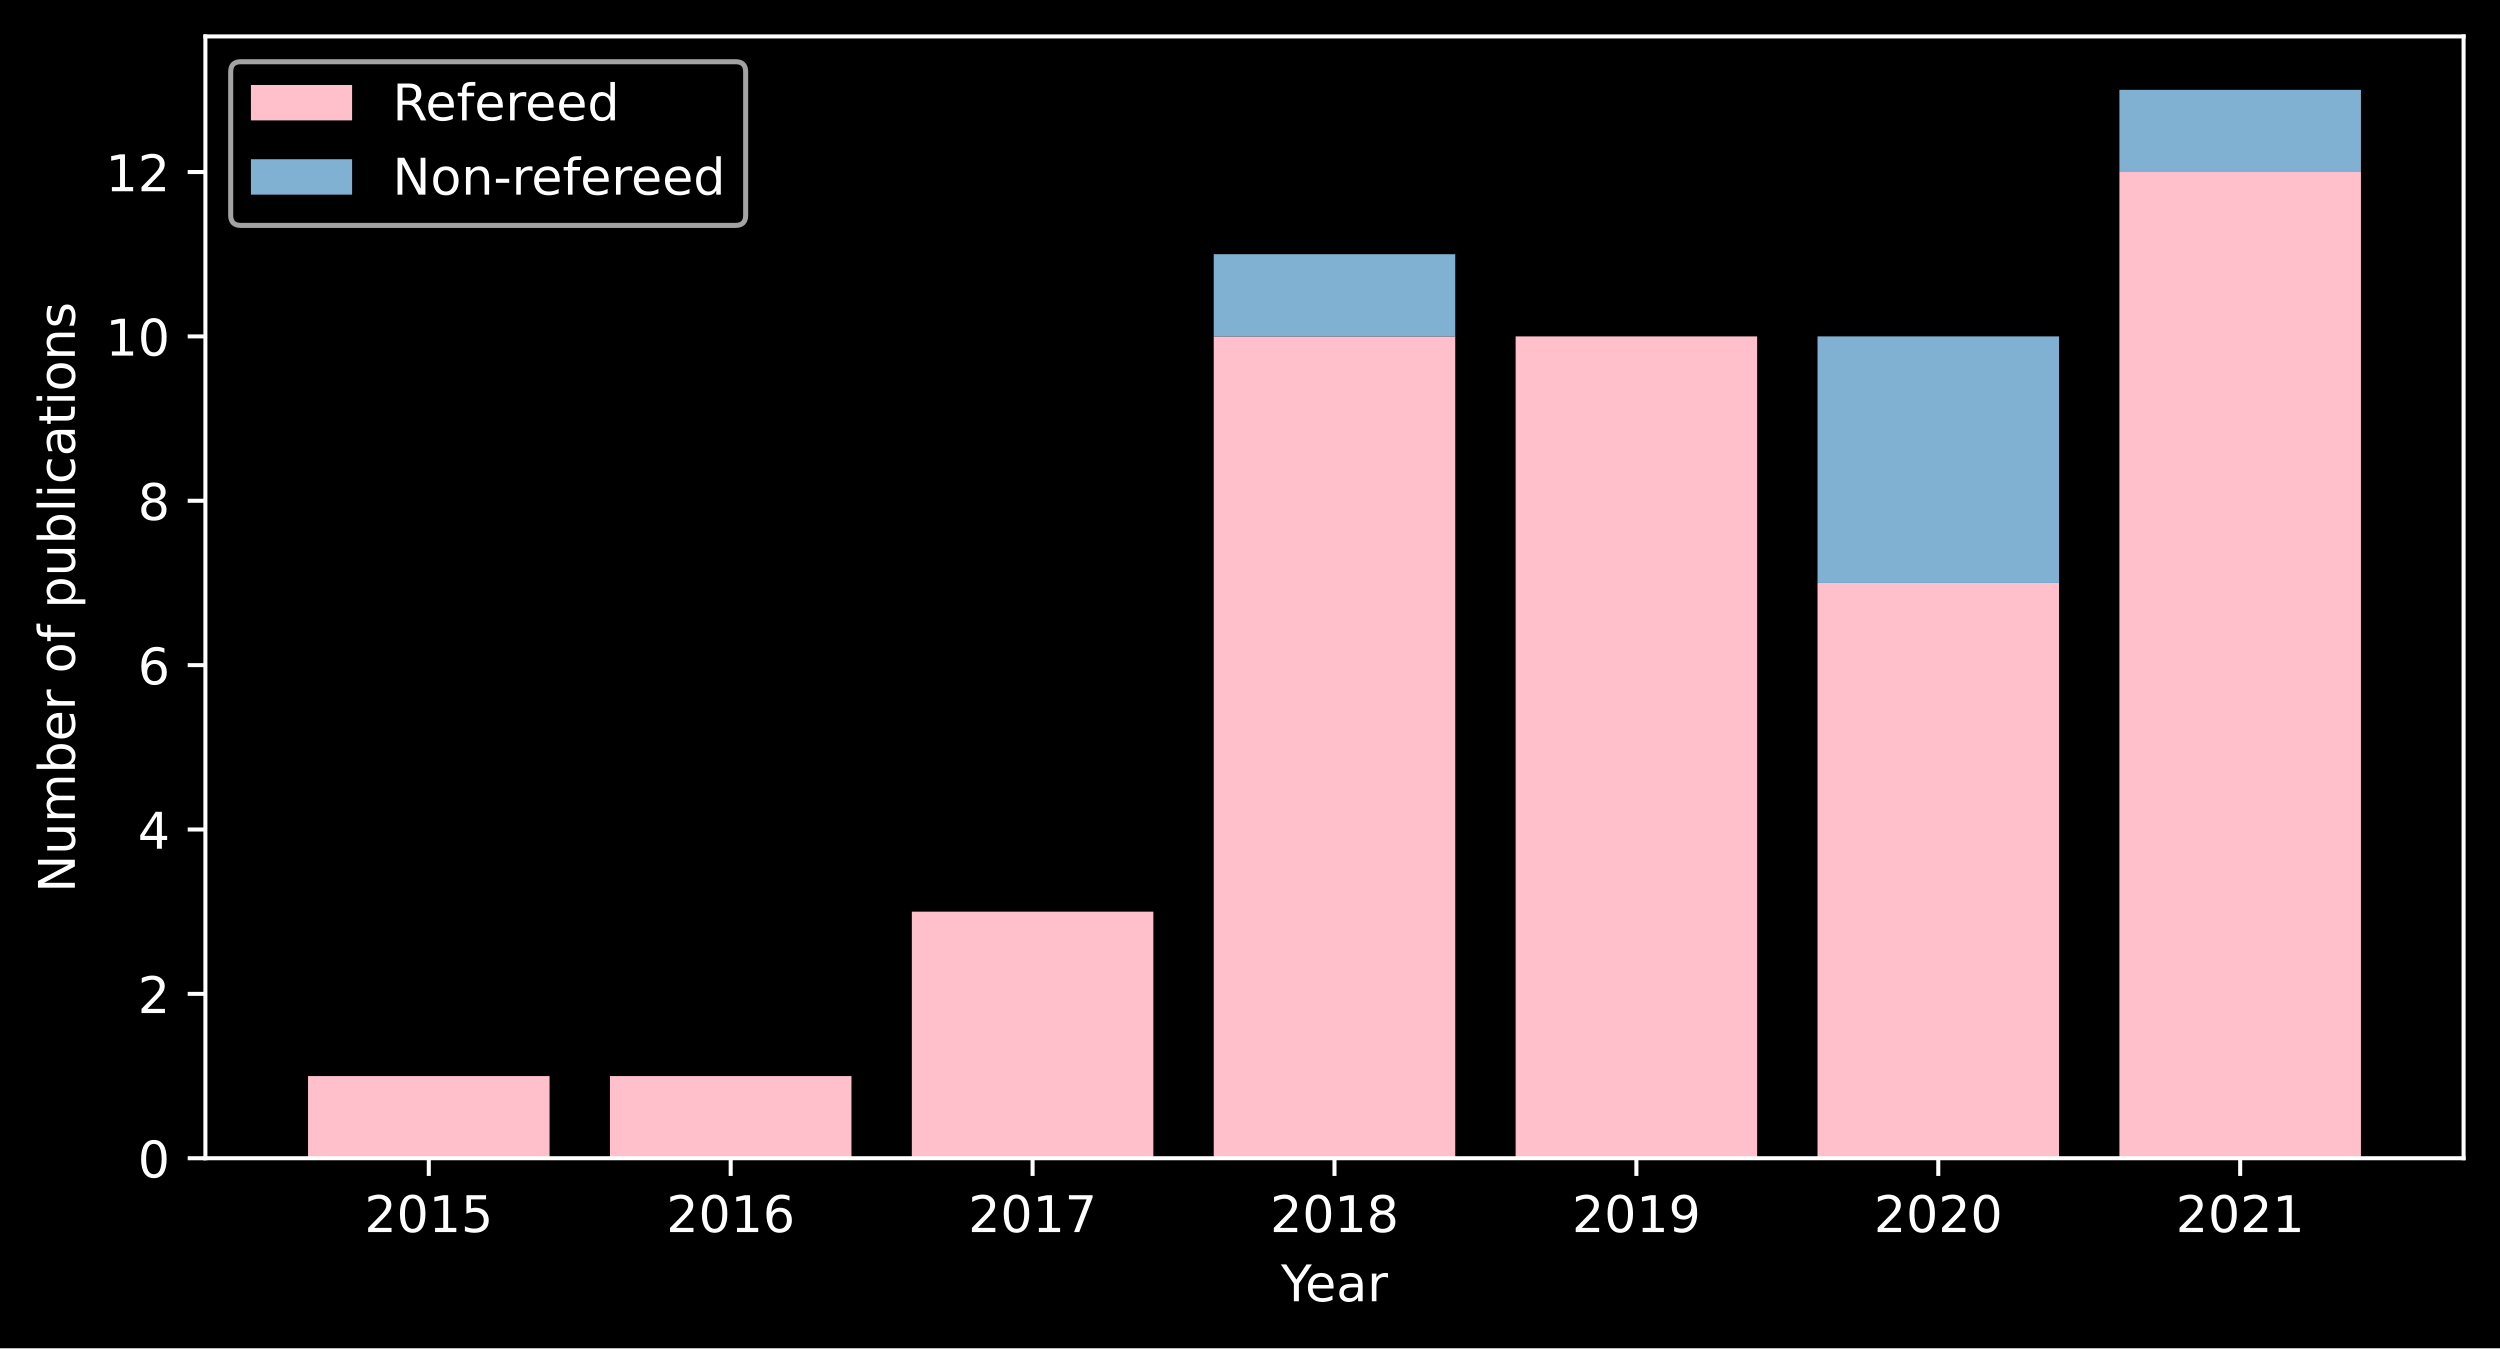
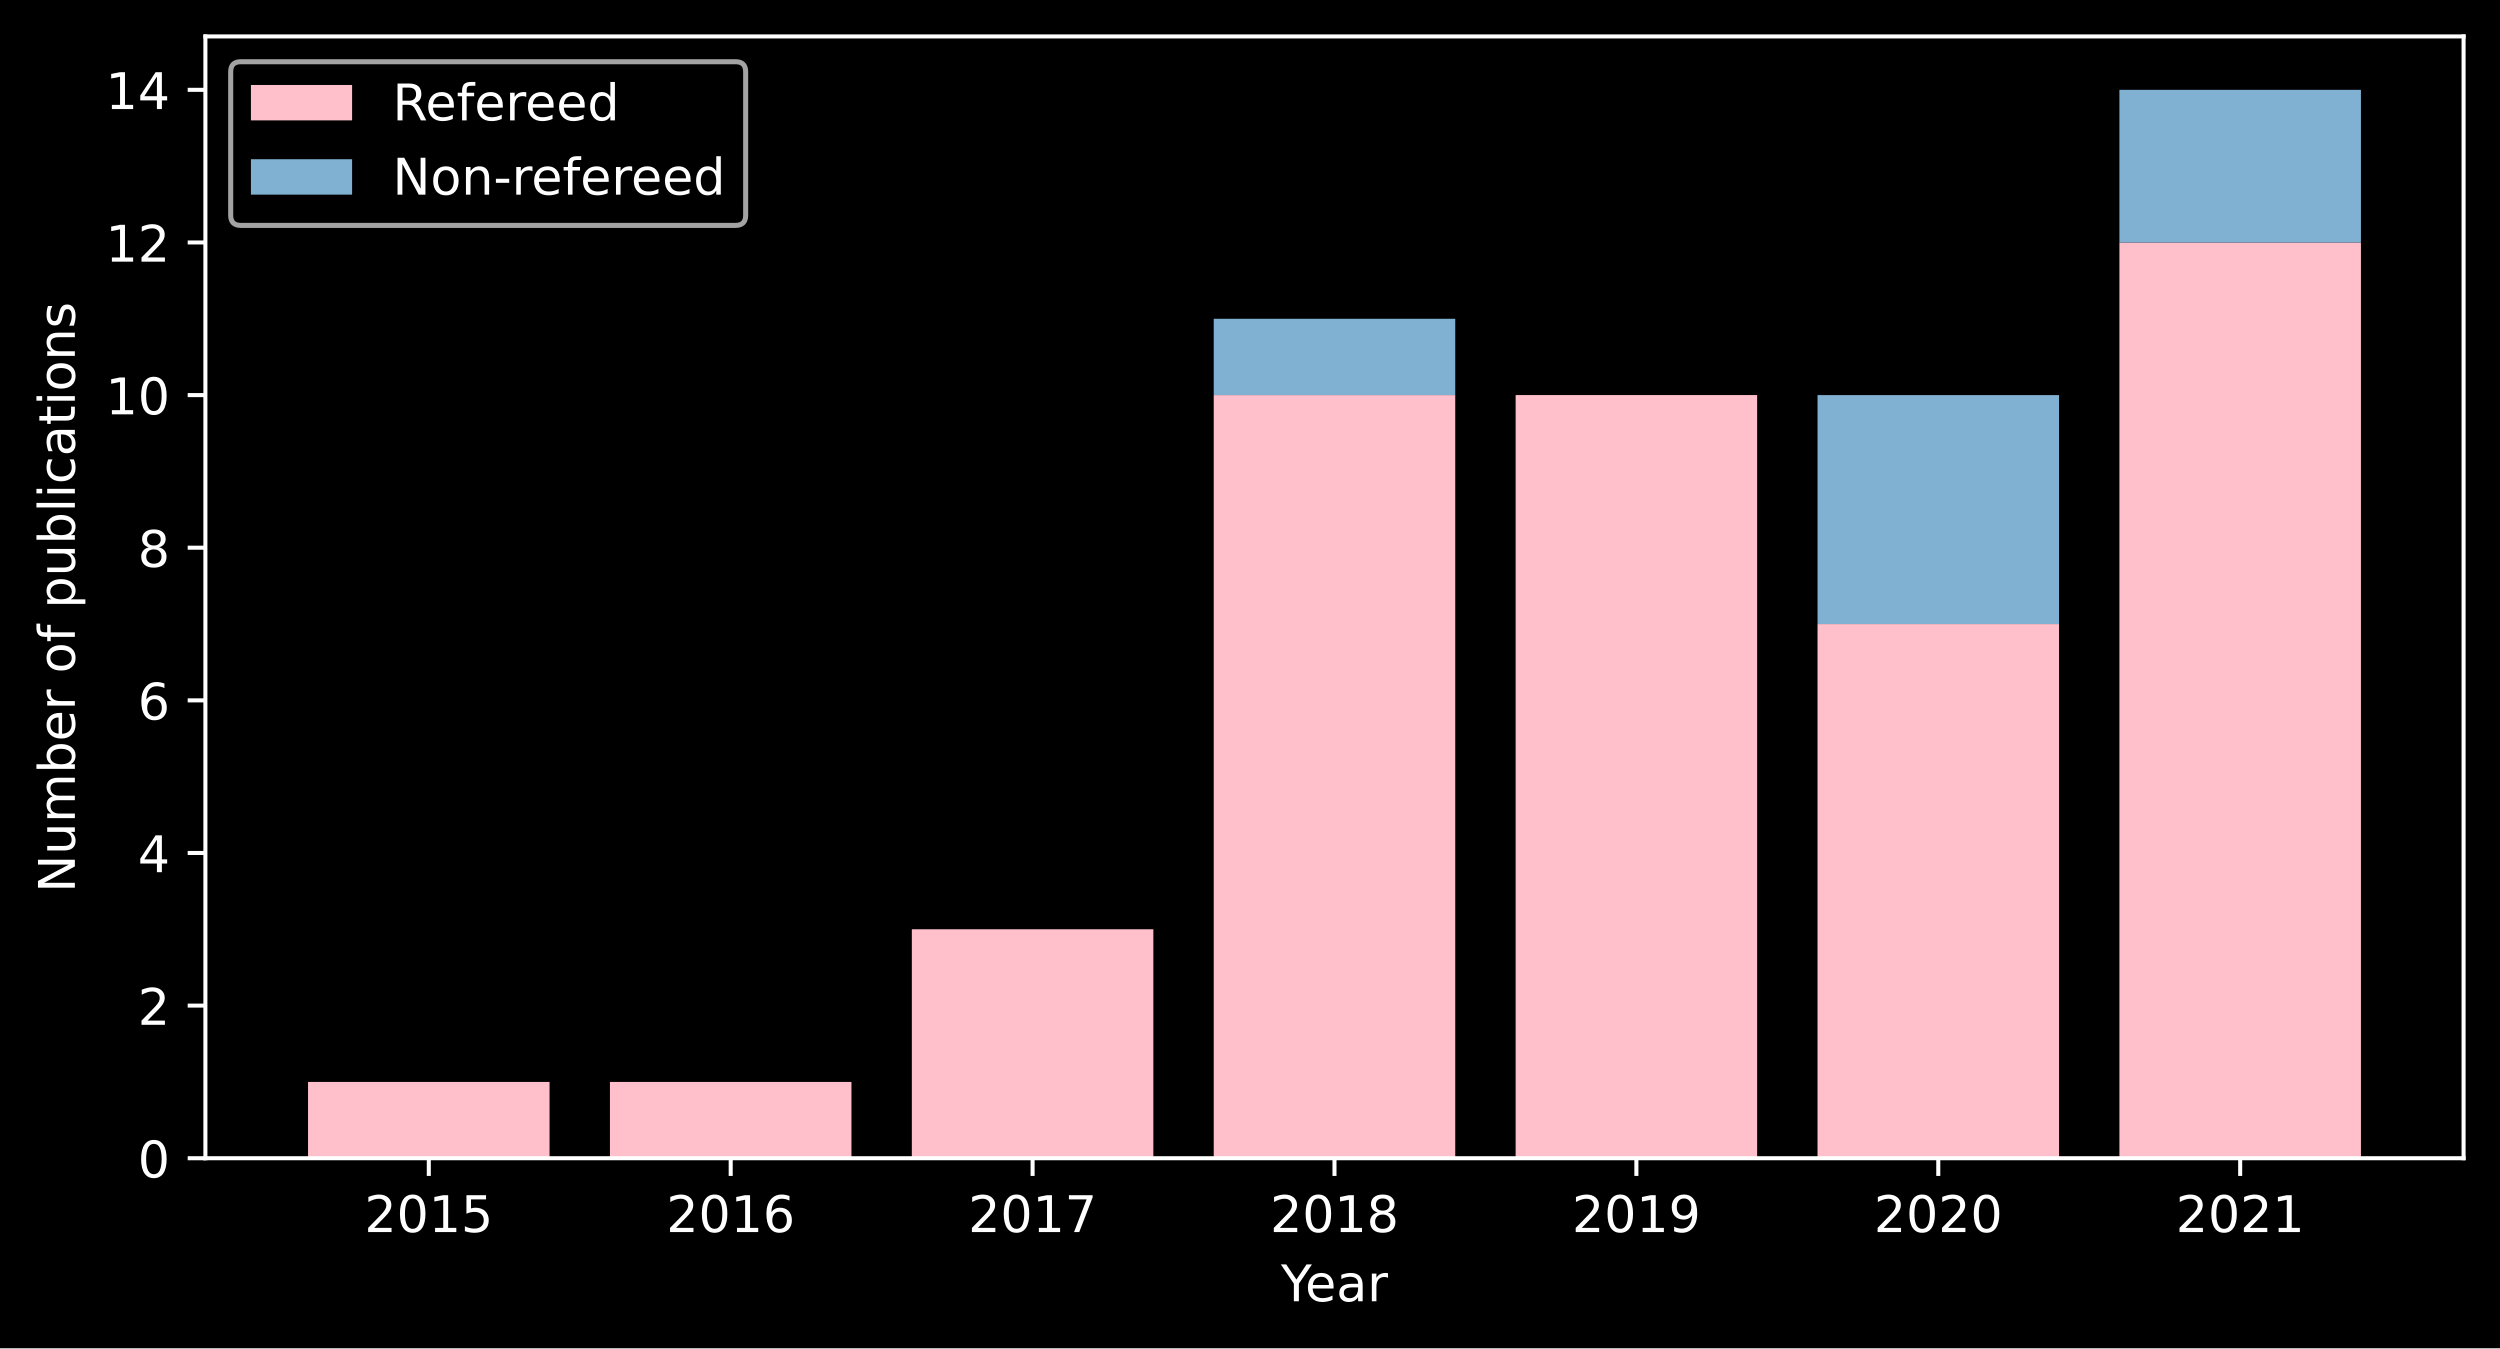
<svg xmlns="http://www.w3.org/2000/svg" xmlns:xlink="http://www.w3.org/1999/xlink" width="494.203pt" height="266.516pt" viewBox="0 0 494.203 266.516" version="1.1">
  <defs>
    <style type="text/css">*{stroke-linejoin: round; stroke-linecap: butt}</style>
  </defs>
  <g id="figure_1">
    <g id="patch_1">
      <path d="M 0 266.516  L 494.203 266.516  L 494.203 0  L 0 0  z " />
    </g>
    <g id="axes_1">
      <g id="patch_2">
        <path d="M 40.603 228.96  L 487.003 228.96  L 487.003 7.2  L 40.603 7.2  z " />
      </g>
      <g id="patch_3">
-         <path d="M 418.969 228.96  L 466.712 228.96  L 466.712 34.006  L 418.969 34.006  z " clip-path="url(#p8ed94b02b1)" style="fill: #ffc0cb" />
+         <path d="M 418.969 228.96  L 466.712 228.96  L 466.712 47.931  L 418.969 47.931  z " clip-path="url(#pe2a1e27dfe)" style="fill: #ffc0cb" />
      </g>
      <g id="patch_4">
-         <path d="M 359.29 228.96  L 407.033 228.96  L 407.033 115.237  L 359.29 115.237  z " clip-path="url(#p8ed94b02b1)" style="fill: #ffc0cb" />
+         <path d="M 359.29 228.96  L 407.033 228.96  L 407.033 123.36  L 359.29 123.36  z " clip-path="url(#pe2a1e27dfe)" style="fill: #ffc0cb" />
      </g>
      <g id="patch_5">
-         <path d="M 299.611 228.96  L 347.354 228.96  L 347.354 66.498  L 299.611 66.498  z " clip-path="url(#p8ed94b02b1)" style="fill: #ffc0cb" />
+         <path d="M 299.611 228.96  L 347.354 228.96  L 347.354 78.103  L 299.611 78.103  z " clip-path="url(#pe2a1e27dfe)" style="fill: #ffc0cb" />
      </g>
      <g id="patch_6">
-         <path d="M 239.931 228.96  L 287.675 228.96  L 287.675 66.498  L 239.931 66.498  z " clip-path="url(#p8ed94b02b1)" style="fill: #ffc0cb" />
+         <path d="M 239.931 228.96  L 287.675 228.96  L 287.675 78.103  L 239.931 78.103  z " clip-path="url(#pe2a1e27dfe)" style="fill: #ffc0cb" />
      </g>
      <g id="patch_7">
-         <path d="M 180.252 228.96  L 227.996 228.96  L 227.996 180.222  L 180.252 180.222  z " clip-path="url(#p8ed94b02b1)" style="fill: #ffc0cb" />
+         <path d="M 180.252 228.96  L 227.996 228.96  L 227.996 183.703  L 180.252 183.703  z " clip-path="url(#pe2a1e27dfe)" style="fill: #ffc0cb" />
      </g>
      <g id="patch_8">
-         <path d="M 120.573 228.96  L 168.316 228.96  L 168.316 212.714  L 120.573 212.714  z " clip-path="url(#p8ed94b02b1)" style="fill: #ffc0cb" />
+         <path d="M 120.573 228.96  L 168.316 228.96  L 168.316 213.874  L 120.573 213.874  z " clip-path="url(#pe2a1e27dfe)" style="fill: #ffc0cb" />
      </g>
      <g id="patch_9">
-         <path d="M 60.894 228.96  L 108.637 228.96  L 108.637 212.714  L 60.894 212.714  z " clip-path="url(#p8ed94b02b1)" style="fill: #ffc0cb" />
+         <path d="M 60.894 228.96  L 108.637 228.96  L 108.637 213.874  L 60.894 213.874  z " clip-path="url(#pe2a1e27dfe)" style="fill: #ffc0cb" />
      </g>
      <g id="patch_10">
-         <path d="M 418.969 34.006  L 466.712 34.006  L 466.712 17.76  L 418.969 17.76  z " clip-path="url(#p8ed94b02b1)" style="fill: #81b1d2" />
+         <path d="M 418.969 47.931  L 466.712 47.931  L 466.712 17.76  L 418.969 17.76  z " clip-path="url(#pe2a1e27dfe)" style="fill: #81b1d2" />
      </g>
      <g id="patch_11">
-         <path d="M 359.29 115.237  L 407.033 115.237  L 407.033 66.498  L 359.29 66.498  z " clip-path="url(#p8ed94b02b1)" style="fill: #81b1d2" />
+         <path d="M 359.29 123.36  L 407.033 123.36  L 407.033 78.103  L 359.29 78.103  z " clip-path="url(#pe2a1e27dfe)" style="fill: #81b1d2" />
      </g>
      <g id="patch_12">
-         <path d="M 299.611 66.498  L 347.354 66.498  L 347.354 66.498  L 299.611 66.498  z " clip-path="url(#p8ed94b02b1)" style="fill: #81b1d2" />
+         <path d="M 299.611 78.103  L 347.354 78.103  L 347.354 78.103  L 299.611 78.103  z " clip-path="url(#pe2a1e27dfe)" style="fill: #81b1d2" />
      </g>
      <g id="patch_13">
-         <path d="M 239.931 66.498  L 287.675 66.498  L 287.675 50.252  L 239.931 50.252  z " clip-path="url(#p8ed94b02b1)" style="fill: #81b1d2" />
+         <path d="M 239.931 78.103  L 287.675 78.103  L 287.675 63.017  L 239.931 63.017  z " clip-path="url(#pe2a1e27dfe)" style="fill: #81b1d2" />
      </g>
      <g id="patch_14">
-         <path d="M 180.252 180.222  L 227.996 180.222  L 227.996 180.222  L 180.252 180.222  z " clip-path="url(#p8ed94b02b1)" style="fill: #81b1d2" />
+         <path d="M 180.252 183.703  L 227.996 183.703  L 227.996 183.703  L 180.252 183.703  z " clip-path="url(#pe2a1e27dfe)" style="fill: #81b1d2" />
      </g>
      <g id="patch_15">
-         <path d="M 120.573 212.714  L 168.316 212.714  L 168.316 212.714  L 120.573 212.714  z " clip-path="url(#p8ed94b02b1)" style="fill: #81b1d2" />
+         <path d="M 120.573 213.874  L 168.316 213.874  L 168.316 213.874  L 120.573 213.874  z " clip-path="url(#pe2a1e27dfe)" style="fill: #81b1d2" />
      </g>
      <g id="patch_16">
-         <path d="M 60.894 212.714  L 108.637 212.714  L 108.637 212.714  L 60.894 212.714  z " clip-path="url(#p8ed94b02b1)" style="fill: #81b1d2" />
+         <path d="M 60.894 213.874  L 108.637 213.874  L 108.637 213.874  L 60.894 213.874  z " clip-path="url(#pe2a1e27dfe)" style="fill: #81b1d2" />
      </g>
      <g id="matplotlib.axis_1">
        <g id="xtick_1">
          <g id="line2d_1">
            <defs>
-               <path id="m0cc741d7e1" d="M 0 0  L 0 3.5  " style="stroke: #ffffff; stroke-width: 0.8" />
-             </defs>
-             <g>
-               <use xlink:href="#m0cc741d7e1" x="442.841" y="228.96" style="fill: #ffffff; stroke: #ffffff; stroke-width: 0.8" />
+               <path id="mf4a88bc06c" d="M 0 0  L 0 3.5  " style="stroke: #ffffff; stroke-width: 0.8" />
+             </defs>
+             <g>
+               <use xlink:href="#mf4a88bc06c" x="442.841" y="228.96" style="fill: #ffffff; stroke: #ffffff; stroke-width: 0.8" />
            </g>
          </g>
          <g id="text_1">
            <g style="fill: #ffffff" transform="translate(430.1156 243.5584)scale(0.1 -0.1)">
              <defs>
                <path id="DejaVuSans-32" d="M 1228 531  L 3431 531  L 3431 0  L 469 0  L 469 531  Q 828 903 1448 1529  Q 2069 2156 2228 2338  Q 2531 2678 2651 2914  Q 2772 3150 2772 3378  Q 2772 3750 2511 3984  Q 2250 4219 1831 4219  Q 1534 4219 1204 4116  Q 875 4013 500 3803  L 500 4441  Q 881 4594 1212 4672  Q 1544 4750 1819 4750  Q 2544 4750 2975 4387  Q 3406 4025 3406 3419  Q 3406 3131 3298 2873  Q 3191 2616 2906 2266  Q 2828 2175 2409 1742  Q 1991 1309 1228 531  z " transform="scale(0.015625)" />
                <path id="DejaVuSans-30" d="M 2034 4250  Q 1547 4250 1301 3770  Q 1056 3291 1056 2328  Q 1056 1369 1301 889  Q 1547 409 2034 409  Q 2525 409 2770 889  Q 3016 1369 3016 2328  Q 3016 3291 2770 3770  Q 2525 4250 2034 4250  z M 2034 4750  Q 2819 4750 3233 4129  Q 3647 3509 3647 2328  Q 3647 1150 3233 529  Q 2819 -91 2034 -91  Q 1250 -91 836 529  Q 422 1150 422 2328  Q 422 3509 836 4129  Q 1250 4750 2034 4750  z " transform="scale(0.015625)" />
                <path id="DejaVuSans-31" d="M 794 531  L 1825 531  L 1825 4091  L 703 3866  L 703 4441  L 1819 4666  L 2450 4666  L 2450 531  L 3481 531  L 3481 0  L 794 0  L 794 531  z " transform="scale(0.015625)" />
              </defs>
              <use xlink:href="#DejaVuSans-32" />
              <use xlink:href="#DejaVuSans-30" x="63.623" />
              <use xlink:href="#DejaVuSans-32" x="127.246" />
              <use xlink:href="#DejaVuSans-31" x="190.869" />
            </g>
          </g>
        </g>
        <g id="xtick_2">
          <g id="line2d_2">
            <g>
-               <use xlink:href="#m0cc741d7e1" x="383.161" y="228.96" style="fill: #ffffff; stroke: #ffffff; stroke-width: 0.8" />
+               <use xlink:href="#mf4a88bc06c" x="383.161" y="228.96" style="fill: #ffffff; stroke: #ffffff; stroke-width: 0.8" />
            </g>
          </g>
          <g id="text_2">
            <g style="fill: #ffffff" transform="translate(370.4364 243.5584)scale(0.1 -0.1)">
              <use xlink:href="#DejaVuSans-32" />
              <use xlink:href="#DejaVuSans-30" x="63.623" />
              <use xlink:href="#DejaVuSans-32" x="127.246" />
              <use xlink:href="#DejaVuSans-30" x="190.869" />
            </g>
          </g>
        </g>
        <g id="xtick_3">
          <g id="line2d_3">
            <g>
-               <use xlink:href="#m0cc741d7e1" x="323.482" y="228.96" style="fill: #ffffff; stroke: #ffffff; stroke-width: 0.8" />
+               <use xlink:href="#mf4a88bc06c" x="323.482" y="228.96" style="fill: #ffffff; stroke: #ffffff; stroke-width: 0.8" />
            </g>
          </g>
          <g id="text_3">
            <g style="fill: #ffffff" transform="translate(310.7573 243.5584)scale(0.1 -0.1)">
              <defs>
                <path id="DejaVuSans-39" d="M 703 97  L 703 672  Q 941 559 1184 500  Q 1428 441 1663 441  Q 2288 441 2617 861  Q 2947 1281 2994 2138  Q 2813 1869 2534 1725  Q 2256 1581 1919 1581  Q 1219 1581 811 2004  Q 403 2428 403 3163  Q 403 3881 828 4315  Q 1253 4750 1959 4750  Q 2769 4750 3195 4129  Q 3622 3509 3622 2328  Q 3622 1225 3098 567  Q 2575 -91 1691 -91  Q 1453 -91 1209 -44  Q 966 3 703 97  z M 1959 2075  Q 2384 2075 2632 2365  Q 2881 2656 2881 3163  Q 2881 3666 2632 3958  Q 2384 4250 1959 4250  Q 1534 4250 1286 3958  Q 1038 3666 1038 3163  Q 1038 2656 1286 2365  Q 1534 2075 1959 2075  z " transform="scale(0.015625)" />
              </defs>
              <use xlink:href="#DejaVuSans-32" />
              <use xlink:href="#DejaVuSans-30" x="63.623" />
              <use xlink:href="#DejaVuSans-31" x="127.246" />
              <use xlink:href="#DejaVuSans-39" x="190.869" />
            </g>
          </g>
        </g>
        <g id="xtick_4">
          <g id="line2d_4">
            <g>
-               <use xlink:href="#m0cc741d7e1" x="263.803" y="228.96" style="fill: #ffffff; stroke: #ffffff; stroke-width: 0.8" />
+               <use xlink:href="#mf4a88bc06c" x="263.803" y="228.96" style="fill: #ffffff; stroke: #ffffff; stroke-width: 0.8" />
            </g>
          </g>
          <g id="text_4">
            <g style="fill: #ffffff" transform="translate(251.0781 243.5584)scale(0.1 -0.1)">
              <defs>
                <path id="DejaVuSans-38" d="M 2034 2216  Q 1584 2216 1326 1975  Q 1069 1734 1069 1313  Q 1069 891 1326 650  Q 1584 409 2034 409  Q 2484 409 2743 651  Q 3003 894 3003 1313  Q 3003 1734 2745 1975  Q 2488 2216 2034 2216  z M 1403 2484  Q 997 2584 770 2862  Q 544 3141 544 3541  Q 544 4100 942 4425  Q 1341 4750 2034 4750  Q 2731 4750 3128 4425  Q 3525 4100 3525 3541  Q 3525 3141 3298 2862  Q 3072 2584 2669 2484  Q 3125 2378 3379 2068  Q 3634 1759 3634 1313  Q 3634 634 3220 271  Q 2806 -91 2034 -91  Q 1263 -91 848 271  Q 434 634 434 1313  Q 434 1759 690 2068  Q 947 2378 1403 2484  z M 1172 3481  Q 1172 3119 1398 2916  Q 1625 2713 2034 2713  Q 2441 2713 2670 2916  Q 2900 3119 2900 3481  Q 2900 3844 2670 4047  Q 2441 4250 2034 4250  Q 1625 4250 1398 4047  Q 1172 3844 1172 3481  z " transform="scale(0.015625)" />
              </defs>
              <use xlink:href="#DejaVuSans-32" />
              <use xlink:href="#DejaVuSans-30" x="63.623" />
              <use xlink:href="#DejaVuSans-31" x="127.246" />
              <use xlink:href="#DejaVuSans-38" x="190.869" />
            </g>
          </g>
        </g>
        <g id="xtick_5">
          <g id="line2d_5">
            <g>
-               <use xlink:href="#m0cc741d7e1" x="204.124" y="228.96" style="fill: #ffffff; stroke: #ffffff; stroke-width: 0.8" />
+               <use xlink:href="#mf4a88bc06c" x="204.124" y="228.96" style="fill: #ffffff; stroke: #ffffff; stroke-width: 0.8" />
            </g>
          </g>
          <g id="text_5">
            <g style="fill: #ffffff" transform="translate(191.399 243.5584)scale(0.1 -0.1)">
              <defs>
                <path id="DejaVuSans-37" d="M 525 4666  L 3525 4666  L 3525 4397  L 1831 0  L 1172 0  L 2766 4134  L 525 4134  L 525 4666  z " transform="scale(0.015625)" />
              </defs>
              <use xlink:href="#DejaVuSans-32" />
              <use xlink:href="#DejaVuSans-30" x="63.623" />
              <use xlink:href="#DejaVuSans-31" x="127.246" />
              <use xlink:href="#DejaVuSans-37" x="190.869" />
            </g>
          </g>
        </g>
        <g id="xtick_6">
          <g id="line2d_6">
            <g>
-               <use xlink:href="#m0cc741d7e1" x="144.445" y="228.96" style="fill: #ffffff; stroke: #ffffff; stroke-width: 0.8" />
+               <use xlink:href="#mf4a88bc06c" x="144.445" y="228.96" style="fill: #ffffff; stroke: #ffffff; stroke-width: 0.8" />
            </g>
          </g>
          <g id="text_6">
            <g style="fill: #ffffff" transform="translate(131.7198 243.5584)scale(0.1 -0.1)">
              <defs>
                <path id="DejaVuSans-36" d="M 2113 2584  Q 1688 2584 1439 2293  Q 1191 2003 1191 1497  Q 1191 994 1439 701  Q 1688 409 2113 409  Q 2538 409 2786 701  Q 3034 994 3034 1497  Q 3034 2003 2786 2293  Q 2538 2584 2113 2584  z M 3366 4563  L 3366 3988  Q 3128 4100 2886 4159  Q 2644 4219 2406 4219  Q 1781 4219 1451 3797  Q 1122 3375 1075 2522  Q 1259 2794 1537 2939  Q 1816 3084 2150 3084  Q 2853 3084 3261 2657  Q 3669 2231 3669 1497  Q 3669 778 3244 343  Q 2819 -91 2113 -91  Q 1303 -91 875 529  Q 447 1150 447 2328  Q 447 3434 972 4092  Q 1497 4750 2381 4750  Q 2619 4750 2861 4703  Q 3103 4656 3366 4563  z " transform="scale(0.015625)" />
              </defs>
              <use xlink:href="#DejaVuSans-32" />
              <use xlink:href="#DejaVuSans-30" x="63.623" />
              <use xlink:href="#DejaVuSans-31" x="127.246" />
              <use xlink:href="#DejaVuSans-36" x="190.869" />
            </g>
          </g>
        </g>
        <g id="xtick_7">
          <g id="line2d_7">
            <g>
-               <use xlink:href="#m0cc741d7e1" x="84.766" y="228.96" style="fill: #ffffff; stroke: #ffffff; stroke-width: 0.8" />
+               <use xlink:href="#mf4a88bc06c" x="84.766" y="228.96" style="fill: #ffffff; stroke: #ffffff; stroke-width: 0.8" />
            </g>
          </g>
          <g id="text_7">
            <g style="fill: #ffffff" transform="translate(72.04069 243.5584)scale(0.1 -0.1)">
              <defs>
                <path id="DejaVuSans-35" d="M 691 4666  L 3169 4666  L 3169 4134  L 1269 4134  L 1269 2991  Q 1406 3038 1543 3061  Q 1681 3084 1819 3084  Q 2600 3084 3056 2656  Q 3513 2228 3513 1497  Q 3513 744 3044 326  Q 2575 -91 1722 -91  Q 1428 -91 1123 -41  Q 819 9 494 109  L 494 744  Q 775 591 1075 516  Q 1375 441 1709 441  Q 2250 441 2565 725  Q 2881 1009 2881 1497  Q 2881 1984 2565 2268  Q 2250 2553 1709 2553  Q 1456 2553 1204 2497  Q 953 2441 691 2322  L 691 4666  z " transform="scale(0.015625)" />
              </defs>
              <use xlink:href="#DejaVuSans-32" />
              <use xlink:href="#DejaVuSans-30" x="63.623" />
              <use xlink:href="#DejaVuSans-31" x="127.246" />
              <use xlink:href="#DejaVuSans-35" x="190.869" />
            </g>
          </g>
        </g>
        <g id="text_8">
          <g style="fill: #ffffff" transform="translate(253.2156 257.2366)scale(0.1 -0.1)">
            <defs>
              <path id="DejaVuSans-59" d="M -13 4666  L 666 4666  L 1959 2747  L 3244 4666  L 3922 4666  L 2272 2222  L 2272 0  L 1638 0  L 1638 2222  L -13 4666  z " transform="scale(0.015625)" />
              <path id="DejaVuSans-65" d="M 3597 1894  L 3597 1613  L 953 1613  Q 991 1019 1311 708  Q 1631 397 2203 397  Q 2534 397 2845 478  Q 3156 559 3463 722  L 3463 178  Q 3153 47 2828 -22  Q 2503 -91 2169 -91  Q 1331 -91 842 396  Q 353 884 353 1716  Q 353 2575 817 3079  Q 1281 3584 2069 3584  Q 2775 3584 3186 3129  Q 3597 2675 3597 1894  z M 3022 2063  Q 3016 2534 2758 2815  Q 2500 3097 2075 3097  Q 1594 3097 1305 2825  Q 1016 2553 972 2059  L 3022 2063  z " transform="scale(0.015625)" />
              <path id="DejaVuSans-61" d="M 2194 1759  Q 1497 1759 1228 1600  Q 959 1441 959 1056  Q 959 750 1161 570  Q 1363 391 1709 391  Q 2188 391 2477 730  Q 2766 1069 2766 1631  L 2766 1759  L 2194 1759  z M 3341 1997  L 3341 0  L 2766 0  L 2766 531  Q 2569 213 2275 61  Q 1981 -91 1556 -91  Q 1019 -91 701 211  Q 384 513 384 1019  Q 384 1609 779 1909  Q 1175 2209 1959 2209  L 2766 2209  L 2766 2266  Q 2766 2663 2505 2880  Q 2244 3097 1772 3097  Q 1472 3097 1187 3025  Q 903 2953 641 2809  L 641 3341  Q 956 3463 1253 3523  Q 1550 3584 1831 3584  Q 2591 3584 2966 3190  Q 3341 2797 3341 1997  z " transform="scale(0.015625)" />
              <path id="DejaVuSans-72" d="M 2631 2963  Q 2534 3019 2420 3045  Q 2306 3072 2169 3072  Q 1681 3072 1420 2755  Q 1159 2438 1159 1844  L 1159 0  L 581 0  L 581 3500  L 1159 3500  L 1159 2956  Q 1341 3275 1631 3429  Q 1922 3584 2338 3584  Q 2397 3584 2469 3576  Q 2541 3569 2628 3553  L 2631 2963  z " transform="scale(0.015625)" />
            </defs>
            <use xlink:href="#DejaVuSans-59" />
            <use xlink:href="#DejaVuSans-65" x="47.834" />
            <use xlink:href="#DejaVuSans-61" x="109.357" />
            <use xlink:href="#DejaVuSans-72" x="170.637" />
          </g>
        </g>
      </g>
      <g id="matplotlib.axis_2">
        <g id="ytick_1">
          <g id="line2d_8">
            <defs>
-               <path id="m6e7f098248" d="M 0 0  L -3.5 0  " style="stroke: #ffffff; stroke-width: 0.8" />
-             </defs>
-             <g>
-               <use xlink:href="#m6e7f098248" x="40.603" y="228.96" style="fill: #ffffff; stroke: #ffffff; stroke-width: 0.8" />
+               <path id="mad226f3b7b" d="M 0 0  L -3.5 0  " style="stroke: #ffffff; stroke-width: 0.8" />
+             </defs>
+             <g>
+               <use xlink:href="#mad226f3b7b" x="40.603" y="228.96" style="fill: #ffffff; stroke: #ffffff; stroke-width: 0.8" />
            </g>
          </g>
          <g id="text_9">
            <g style="fill: #ffffff" transform="translate(27.24063 232.7592)scale(0.1 -0.1)">
              <use xlink:href="#DejaVuSans-30" />
            </g>
          </g>
        </g>
        <g id="ytick_2">
          <g id="line2d_9">
            <g>
-               <use xlink:href="#m6e7f098248" x="40.603" y="196.468" style="fill: #ffffff; stroke: #ffffff; stroke-width: 0.8" />
+               <use xlink:href="#mad226f3b7b" x="40.603" y="198.789" style="fill: #ffffff; stroke: #ffffff; stroke-width: 0.8" />
            </g>
          </g>
          <g id="text_10">
-             <g style="fill: #ffffff" transform="translate(27.24063 200.2669)scale(0.1 -0.1)">
+             <g style="fill: #ffffff" transform="translate(27.24063 202.5878)scale(0.1 -0.1)">
              <use xlink:href="#DejaVuSans-32" />
            </g>
          </g>
        </g>
        <g id="ytick_3">
          <g id="line2d_10">
            <g>
-               <use xlink:href="#m6e7f098248" x="40.603" y="163.975" style="fill: #ffffff; stroke: #ffffff; stroke-width: 0.8" />
+               <use xlink:href="#mad226f3b7b" x="40.603" y="168.617" style="fill: #ffffff; stroke: #ffffff; stroke-width: 0.8" />
            </g>
          </g>
          <g id="text_11">
-             <g style="fill: #ffffff" transform="translate(27.24063 167.7746)scale(0.1 -0.1)">
+             <g style="fill: #ffffff" transform="translate(27.24063 172.4164)scale(0.1 -0.1)">
              <defs>
                <path id="DejaVuSans-34" d="M 2419 4116  L 825 1625  L 2419 1625  L 2419 4116  z M 2253 4666  L 3047 4666  L 3047 1625  L 3713 1625  L 3713 1100  L 3047 1100  L 3047 0  L 2419 0  L 2419 1100  L 313 1100  L 313 1709  L 2253 4666  z " transform="scale(0.015625)" />
              </defs>
              <use xlink:href="#DejaVuSans-34" />
            </g>
          </g>
        </g>
        <g id="ytick_4">
          <g id="line2d_11">
            <g>
-               <use xlink:href="#m6e7f098248" x="40.603" y="131.483" style="fill: #ffffff; stroke: #ffffff; stroke-width: 0.8" />
+               <use xlink:href="#mad226f3b7b" x="40.603" y="138.446" style="fill: #ffffff; stroke: #ffffff; stroke-width: 0.8" />
            </g>
          </g>
          <g id="text_12">
-             <g style="fill: #ffffff" transform="translate(27.24063 135.2823)scale(0.1 -0.1)">
+             <g style="fill: #ffffff" transform="translate(27.24063 142.2449)scale(0.1 -0.1)">
              <use xlink:href="#DejaVuSans-36" />
            </g>
          </g>
        </g>
        <g id="ytick_5">
          <g id="line2d_12">
            <g>
-               <use xlink:href="#m6e7f098248" x="40.603" y="98.991" style="fill: #ffffff; stroke: #ffffff; stroke-width: 0.8" />
+               <use xlink:href="#mad226f3b7b" x="40.603" y="108.274" style="fill: #ffffff; stroke: #ffffff; stroke-width: 0.8" />
            </g>
          </g>
          <g id="text_13">
-             <g style="fill: #ffffff" transform="translate(27.24063 102.79)scale(0.1 -0.1)">
+             <g style="fill: #ffffff" transform="translate(27.24063 112.0735)scale(0.1 -0.1)">
              <use xlink:href="#DejaVuSans-38" />
            </g>
          </g>
        </g>
        <g id="ytick_6">
          <g id="line2d_13">
            <g>
-               <use xlink:href="#m6e7f098248" x="40.603" y="66.498" style="fill: #ffffff; stroke: #ffffff; stroke-width: 0.8" />
+               <use xlink:href="#mad226f3b7b" x="40.603" y="78.103" style="fill: #ffffff; stroke: #ffffff; stroke-width: 0.8" />
            </g>
          </g>
          <g id="text_14">
-             <g style="fill: #ffffff" transform="translate(20.87813 70.29768)scale(0.1 -0.1)">
+             <g style="fill: #ffffff" transform="translate(20.87813 81.90208)scale(0.1 -0.1)">
              <use xlink:href="#DejaVuSans-31" />
              <use xlink:href="#DejaVuSans-30" x="63.623" />
            </g>
          </g>
        </g>
        <g id="ytick_7">
          <g id="line2d_14">
            <g>
-               <use xlink:href="#m6e7f098248" x="40.603" y="34.006" style="fill: #ffffff; stroke: #ffffff; stroke-width: 0.8" />
+               <use xlink:href="#mad226f3b7b" x="40.603" y="47.931" style="fill: #ffffff; stroke: #ffffff; stroke-width: 0.8" />
            </g>
          </g>
          <g id="text_15">
-             <g style="fill: #ffffff" transform="translate(20.87813 37.80537)scale(0.1 -0.1)">
+             <g style="fill: #ffffff" transform="translate(20.87813 51.73065)scale(0.1 -0.1)">
              <use xlink:href="#DejaVuSans-31" />
              <use xlink:href="#DejaVuSans-32" x="63.623" />
            </g>
          </g>
        </g>
-         <g id="text_16">
+         <g id="ytick_8">
+           <g id="line2d_15">
+             <g>
+               <use xlink:href="#mad226f3b7b" x="40.603" y="17.76" style="fill: #ffffff; stroke: #ffffff; stroke-width: 0.8" />
+             </g>
+           </g>
+           <g id="text_16">
+             <g style="fill: #ffffff" transform="translate(20.87813 21.55922)scale(0.1 -0.1)">
+               <use xlink:href="#DejaVuSans-31" />
+               <use xlink:href="#DejaVuSans-34" x="63.623" />
+             </g>
+           </g>
+         </g>
+         <g id="text_17">
          <g style="fill: #ffffff" transform="translate(14.79844 176.4542)rotate(-90)scale(0.1 -0.1)">
            <defs>
              <path id="DejaVuSans-4e" d="M 628 4666  L 1478 4666  L 3547 763  L 3547 4666  L 4159 4666  L 4159 0  L 3309 0  L 1241 3903  L 1241 0  L 628 0  L 628 4666  z " transform="scale(0.015625)" />
              <path id="DejaVuSans-75" d="M 544 1381  L 544 3500  L 1119 3500  L 1119 1403  Q 1119 906 1312 657  Q 1506 409 1894 409  Q 2359 409 2629 706  Q 2900 1003 2900 1516  L 2900 3500  L 3475 3500  L 3475 0  L 2900 0  L 2900 538  Q 2691 219 2414 64  Q 2138 -91 1772 -91  Q 1169 -91 856 284  Q 544 659 544 1381  z M 1991 3584  L 1991 3584  z " transform="scale(0.015625)" />
              <path id="DejaVuSans-6d" d="M 3328 2828  Q 3544 3216 3844 3400  Q 4144 3584 4550 3584  Q 5097 3584 5394 3201  Q 5691 2819 5691 2113  L 5691 0  L 5113 0  L 5113 2094  Q 5113 2597 4934 2840  Q 4756 3084 4391 3084  Q 3944 3084 3684 2787  Q 3425 2491 3425 1978  L 3425 0  L 2847 0  L 2847 2094  Q 2847 2600 2669 2842  Q 2491 3084 2119 3084  Q 1678 3084 1418 2786  Q 1159 2488 1159 1978  L 1159 0  L 581 0  L 581 3500  L 1159 3500  L 1159 2956  Q 1356 3278 1631 3431  Q 1906 3584 2284 3584  Q 2666 3584 2933 3390  Q 3200 3197 3328 2828  z " transform="scale(0.015625)" />
              <path id="DejaVuSans-62" d="M 3116 1747  Q 3116 2381 2855 2742  Q 2594 3103 2138 3103  Q 1681 3103 1420 2742  Q 1159 2381 1159 1747  Q 1159 1113 1420 752  Q 1681 391 2138 391  Q 2594 391 2855 752  Q 3116 1113 3116 1747  z M 1159 2969  Q 1341 3281 1617 3432  Q 1894 3584 2278 3584  Q 2916 3584 3314 3078  Q 3713 2572 3713 1747  Q 3713 922 3314 415  Q 2916 -91 2278 -91  Q 1894 -91 1617 61  Q 1341 213 1159 525  L 1159 0  L 581 0  L 581 4863  L 1159 4863  L 1159 2969  z " transform="scale(0.015625)" />
              <path id="DejaVuSans-20" transform="scale(0.015625)" />
              <path id="DejaVuSans-6f" d="M 1959 3097  Q 1497 3097 1228 2736  Q 959 2375 959 1747  Q 959 1119 1226 758  Q 1494 397 1959 397  Q 2419 397 2687 759  Q 2956 1122 2956 1747  Q 2956 2369 2687 2733  Q 2419 3097 1959 3097  z M 1959 3584  Q 2709 3584 3137 3096  Q 3566 2609 3566 1747  Q 3566 888 3137 398  Q 2709 -91 1959 -91  Q 1206 -91 779 398  Q 353 888 353 1747  Q 353 2609 779 3096  Q 1206 3584 1959 3584  z " transform="scale(0.015625)" />
              <path id="DejaVuSans-66" d="M 2375 4863  L 2375 4384  L 1825 4384  Q 1516 4384 1395 4259  Q 1275 4134 1275 3809  L 1275 3500  L 2222 3500  L 2222 3053  L 1275 3053  L 1275 0  L 697 0  L 697 3053  L 147 3053  L 147 3500  L 697 3500  L 697 3744  Q 697 4328 969 4595  Q 1241 4863 1831 4863  L 2375 4863  z " transform="scale(0.015625)" />
              <path id="DejaVuSans-70" d="M 1159 525  L 1159 -1331  L 581 -1331  L 581 3500  L 1159 3500  L 1159 2969  Q 1341 3281 1617 3432  Q 1894 3584 2278 3584  Q 2916 3584 3314 3078  Q 3713 2572 3713 1747  Q 3713 922 3314 415  Q 2916 -91 2278 -91  Q 1894 -91 1617 61  Q 1341 213 1159 525  z M 3116 1747  Q 3116 2381 2855 2742  Q 2594 3103 2138 3103  Q 1681 3103 1420 2742  Q 1159 2381 1159 1747  Q 1159 1113 1420 752  Q 1681 391 2138 391  Q 2594 391 2855 752  Q 3116 1113 3116 1747  z " transform="scale(0.015625)" />
              <path id="DejaVuSans-6c" d="M 603 4863  L 1178 4863  L 1178 0  L 603 0  L 603 4863  z " transform="scale(0.015625)" />
              <path id="DejaVuSans-69" d="M 603 3500  L 1178 3500  L 1178 0  L 603 0  L 603 3500  z M 603 4863  L 1178 4863  L 1178 4134  L 603 4134  L 603 4863  z " transform="scale(0.015625)" />
              <path id="DejaVuSans-63" d="M 3122 3366  L 3122 2828  Q 2878 2963 2633 3030  Q 2388 3097 2138 3097  Q 1578 3097 1268 2742  Q 959 2388 959 1747  Q 959 1106 1268 751  Q 1578 397 2138 397  Q 2388 397 2633 464  Q 2878 531 3122 666  L 3122 134  Q 2881 22 2623 -34  Q 2366 -91 2075 -91  Q 1284 -91 818 406  Q 353 903 353 1747  Q 353 2603 823 3093  Q 1294 3584 2113 3584  Q 2378 3584 2631 3529  Q 2884 3475 3122 3366  z " transform="scale(0.015625)" />
              <path id="DejaVuSans-74" d="M 1172 4494  L 1172 3500  L 2356 3500  L 2356 3053  L 1172 3053  L 1172 1153  Q 1172 725 1289 603  Q 1406 481 1766 481  L 2356 481  L 2356 0  L 1766 0  Q 1100 0 847 248  Q 594 497 594 1153  L 594 3053  L 172 3053  L 172 3500  L 594 3500  L 594 4494  L 1172 4494  z " transform="scale(0.015625)" />
              <path id="DejaVuSans-6e" d="M 3513 2113  L 3513 0  L 2938 0  L 2938 2094  Q 2938 2591 2744 2837  Q 2550 3084 2163 3084  Q 1697 3084 1428 2787  Q 1159 2491 1159 1978  L 1159 0  L 581 0  L 581 3500  L 1159 3500  L 1159 2956  Q 1366 3272 1645 3428  Q 1925 3584 2291 3584  Q 2894 3584 3203 3211  Q 3513 2838 3513 2113  z " transform="scale(0.015625)" />
              <path id="DejaVuSans-73" d="M 2834 3397  L 2834 2853  Q 2591 2978 2328 3040  Q 2066 3103 1784 3103  Q 1356 3103 1142 2972  Q 928 2841 928 2578  Q 928 2378 1081 2264  Q 1234 2150 1697 2047  L 1894 2003  Q 2506 1872 2764 1633  Q 3022 1394 3022 966  Q 3022 478 2636 193  Q 2250 -91 1575 -91  Q 1294 -91 989 -36  Q 684 19 347 128  L 347 722  Q 666 556 975 473  Q 1284 391 1588 391  Q 1994 391 2212 530  Q 2431 669 2431 922  Q 2431 1156 2273 1281  Q 2116 1406 1581 1522  L 1381 1569  Q 847 1681 609 1914  Q 372 2147 372 2553  Q 372 3047 722 3315  Q 1072 3584 1716 3584  Q 2034 3584 2315 3537  Q 2597 3491 2834 3397  z " transform="scale(0.015625)" />
            </defs>
            <use xlink:href="#DejaVuSans-4e" />
            <use xlink:href="#DejaVuSans-75" x="74.805" />
            <use xlink:href="#DejaVuSans-6d" x="138.184" />
            <use xlink:href="#DejaVuSans-62" x="235.596" />
            <use xlink:href="#DejaVuSans-65" x="299.072" />
            <use xlink:href="#DejaVuSans-72" x="360.596" />
            <use xlink:href="#DejaVuSans-20" x="401.709" />
            <use xlink:href="#DejaVuSans-6f" x="433.496" />
            <use xlink:href="#DejaVuSans-66" x="494.678" />
            <use xlink:href="#DejaVuSans-20" x="529.883" />
            <use xlink:href="#DejaVuSans-70" x="561.67" />
            <use xlink:href="#DejaVuSans-75" x="625.146" />
            <use xlink:href="#DejaVuSans-62" x="688.525" />
            <use xlink:href="#DejaVuSans-6c" x="752.002" />
            <use xlink:href="#DejaVuSans-69" x="779.785" />
            <use xlink:href="#DejaVuSans-63" x="807.568" />
            <use xlink:href="#DejaVuSans-61" x="862.549" />
            <use xlink:href="#DejaVuSans-74" x="923.828" />
            <use xlink:href="#DejaVuSans-69" x="963.037" />
            <use xlink:href="#DejaVuSans-6f" x="990.82" />
            <use xlink:href="#DejaVuSans-6e" x="1052.002" />
            <use xlink:href="#DejaVuSans-73" x="1115.381" />
          </g>
        </g>
      </g>
      <g id="patch_17">
        <path d="M 40.603 228.96  L 40.603 7.2  " style="fill: none; stroke: #ffffff; stroke-width: 0.8; stroke-linejoin: miter; stroke-linecap: square" />
      </g>
      <g id="patch_18">
        <path d="M 487.003 228.96  L 487.003 7.2  " style="fill: none; stroke: #ffffff; stroke-width: 0.8; stroke-linejoin: miter; stroke-linecap: square" />
      </g>
      <g id="patch_19">
        <path d="M 40.603 228.96  L 487.003 228.96  " style="fill: none; stroke: #ffffff; stroke-width: 0.8; stroke-linejoin: miter; stroke-linecap: square" />
      </g>
      <g id="patch_20">
        <path d="M 40.603 7.2  L 487.003 7.2  " style="fill: none; stroke: #ffffff; stroke-width: 0.8; stroke-linejoin: miter; stroke-linecap: square" />
      </g>
      <g id="legend_1">
        <g id="patch_21">
          <path d="M 47.603 44.556  L 145.402 44.556  Q 147.402 44.556 147.402 42.556  L 147.402 14.2  Q 147.402 12.2 145.402 12.2  L 47.603 12.2  Q 45.603 12.2 45.603 14.2  L 45.603 42.556  Q 45.603 44.556 47.603 44.556  z " style="opacity: 0.8; stroke: #cccccc; stroke-linejoin: miter" />
        </g>
        <g id="patch_22">
          <path d="M 49.603 23.798  L 69.603 23.798  L 69.603 16.798  L 49.603 16.798  z " style="fill: #ffc0cb" />
        </g>
-         <g id="text_17">
+         <g id="text_18">
          <g style="fill: #ffffff" transform="translate(77.60313 23.79844)scale(0.1 -0.1)">
            <defs>
              <path id="DejaVuSans-52" d="M 2841 2188  Q 3044 2119 3236 1894  Q 3428 1669 3622 1275  L 4263 0  L 3584 0  L 2988 1197  Q 2756 1666 2539 1819  Q 2322 1972 1947 1972  L 1259 1972  L 1259 0  L 628 0  L 628 4666  L 2053 4666  Q 2853 4666 3247 4331  Q 3641 3997 3641 3322  Q 3641 2881 3436 2590  Q 3231 2300 2841 2188  z M 1259 4147  L 1259 2491  L 2053 2491  Q 2509 2491 2742 2702  Q 2975 2913 2975 3322  Q 2975 3731 2742 3939  Q 2509 4147 2053 4147  L 1259 4147  z " transform="scale(0.015625)" />
              <path id="DejaVuSans-64" d="M 2906 2969  L 2906 4863  L 3481 4863  L 3481 0  L 2906 0  L 2906 525  Q 2725 213 2448 61  Q 2172 -91 1784 -91  Q 1150 -91 751 415  Q 353 922 353 1747  Q 353 2572 751 3078  Q 1150 3584 1784 3584  Q 2172 3584 2448 3432  Q 2725 3281 2906 2969  z M 947 1747  Q 947 1113 1208 752  Q 1469 391 1925 391  Q 2381 391 2643 752  Q 2906 1113 2906 1747  Q 2906 2381 2643 2742  Q 2381 3103 1925 3103  Q 1469 3103 1208 2742  Q 947 2381 947 1747  z " transform="scale(0.015625)" />
            </defs>
            <use xlink:href="#DejaVuSans-52" />
            <use xlink:href="#DejaVuSans-65" x="64.982" />
            <use xlink:href="#DejaVuSans-66" x="126.506" />
            <use xlink:href="#DejaVuSans-65" x="161.711" />
            <use xlink:href="#DejaVuSans-72" x="223.234" />
            <use xlink:href="#DejaVuSans-65" x="262.098" />
            <use xlink:href="#DejaVuSans-65" x="323.621" />
            <use xlink:href="#DejaVuSans-64" x="385.145" />
          </g>
        </g>
        <g id="patch_23">
          <path d="M 49.603 38.477  L 69.603 38.477  L 69.603 31.477  L 49.603 31.477  z " style="fill: #81b1d2" />
        </g>
-         <g id="text_18">
+         <g id="text_19">
          <g style="fill: #ffffff" transform="translate(77.60313 38.47656)scale(0.1 -0.1)">
            <defs>
              <path id="DejaVuSans-2d" d="M 313 2009  L 1997 2009  L 1997 1497  L 313 1497  L 313 2009  z " transform="scale(0.015625)" />
            </defs>
            <use xlink:href="#DejaVuSans-4e" />
            <use xlink:href="#DejaVuSans-6f" x="74.805" />
            <use xlink:href="#DejaVuSans-6e" x="135.986" />
            <use xlink:href="#DejaVuSans-2d" x="199.365" />
            <use xlink:href="#DejaVuSans-72" x="235.449" />
            <use xlink:href="#DejaVuSans-65" x="274.312" />
            <use xlink:href="#DejaVuSans-66" x="335.836" />
            <use xlink:href="#DejaVuSans-65" x="371.041" />
            <use xlink:href="#DejaVuSans-72" x="432.564" />
            <use xlink:href="#DejaVuSans-65" x="471.428" />
            <use xlink:href="#DejaVuSans-65" x="532.951" />
            <use xlink:href="#DejaVuSans-64" x="594.475" />
          </g>
        </g>
      </g>
    </g>
  </g>
  <defs>
-     <clipPath id="p8ed94b02b1">
+     <clipPath id="pe2a1e27dfe">
      <rect x="40.603" y="7.2" width="446.4" height="221.76" />
    </clipPath>
  </defs>
</svg>
